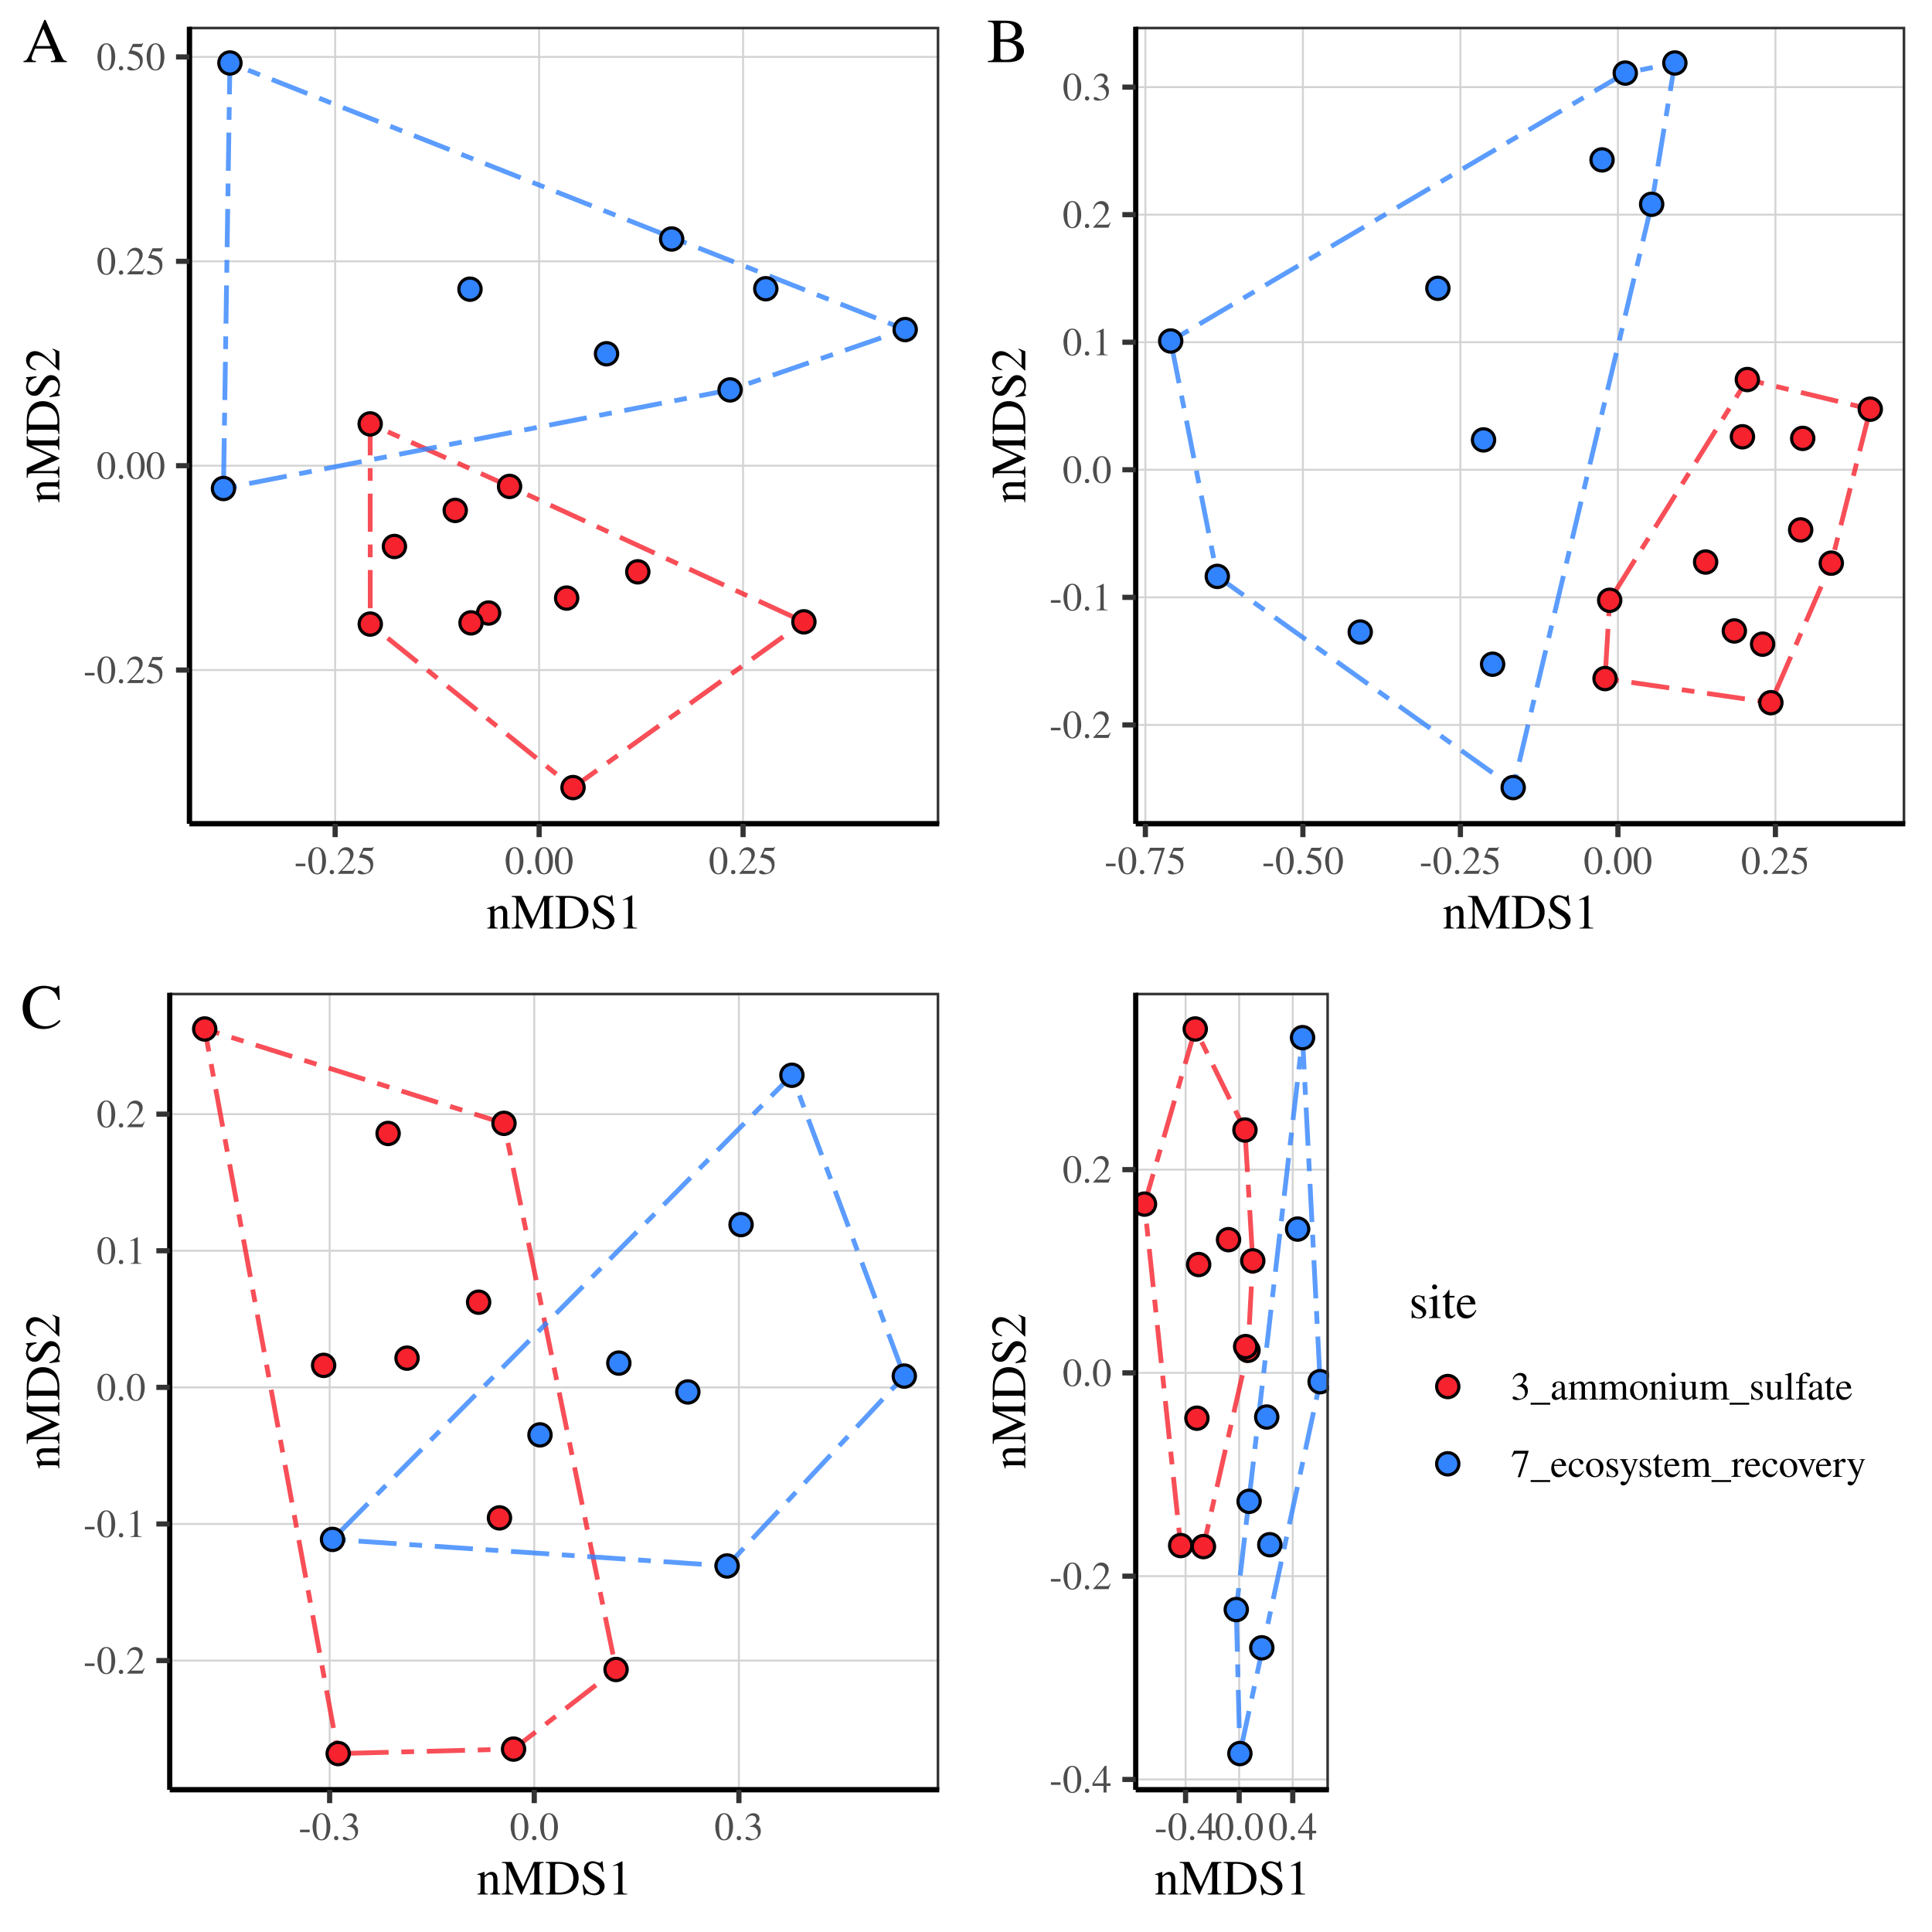
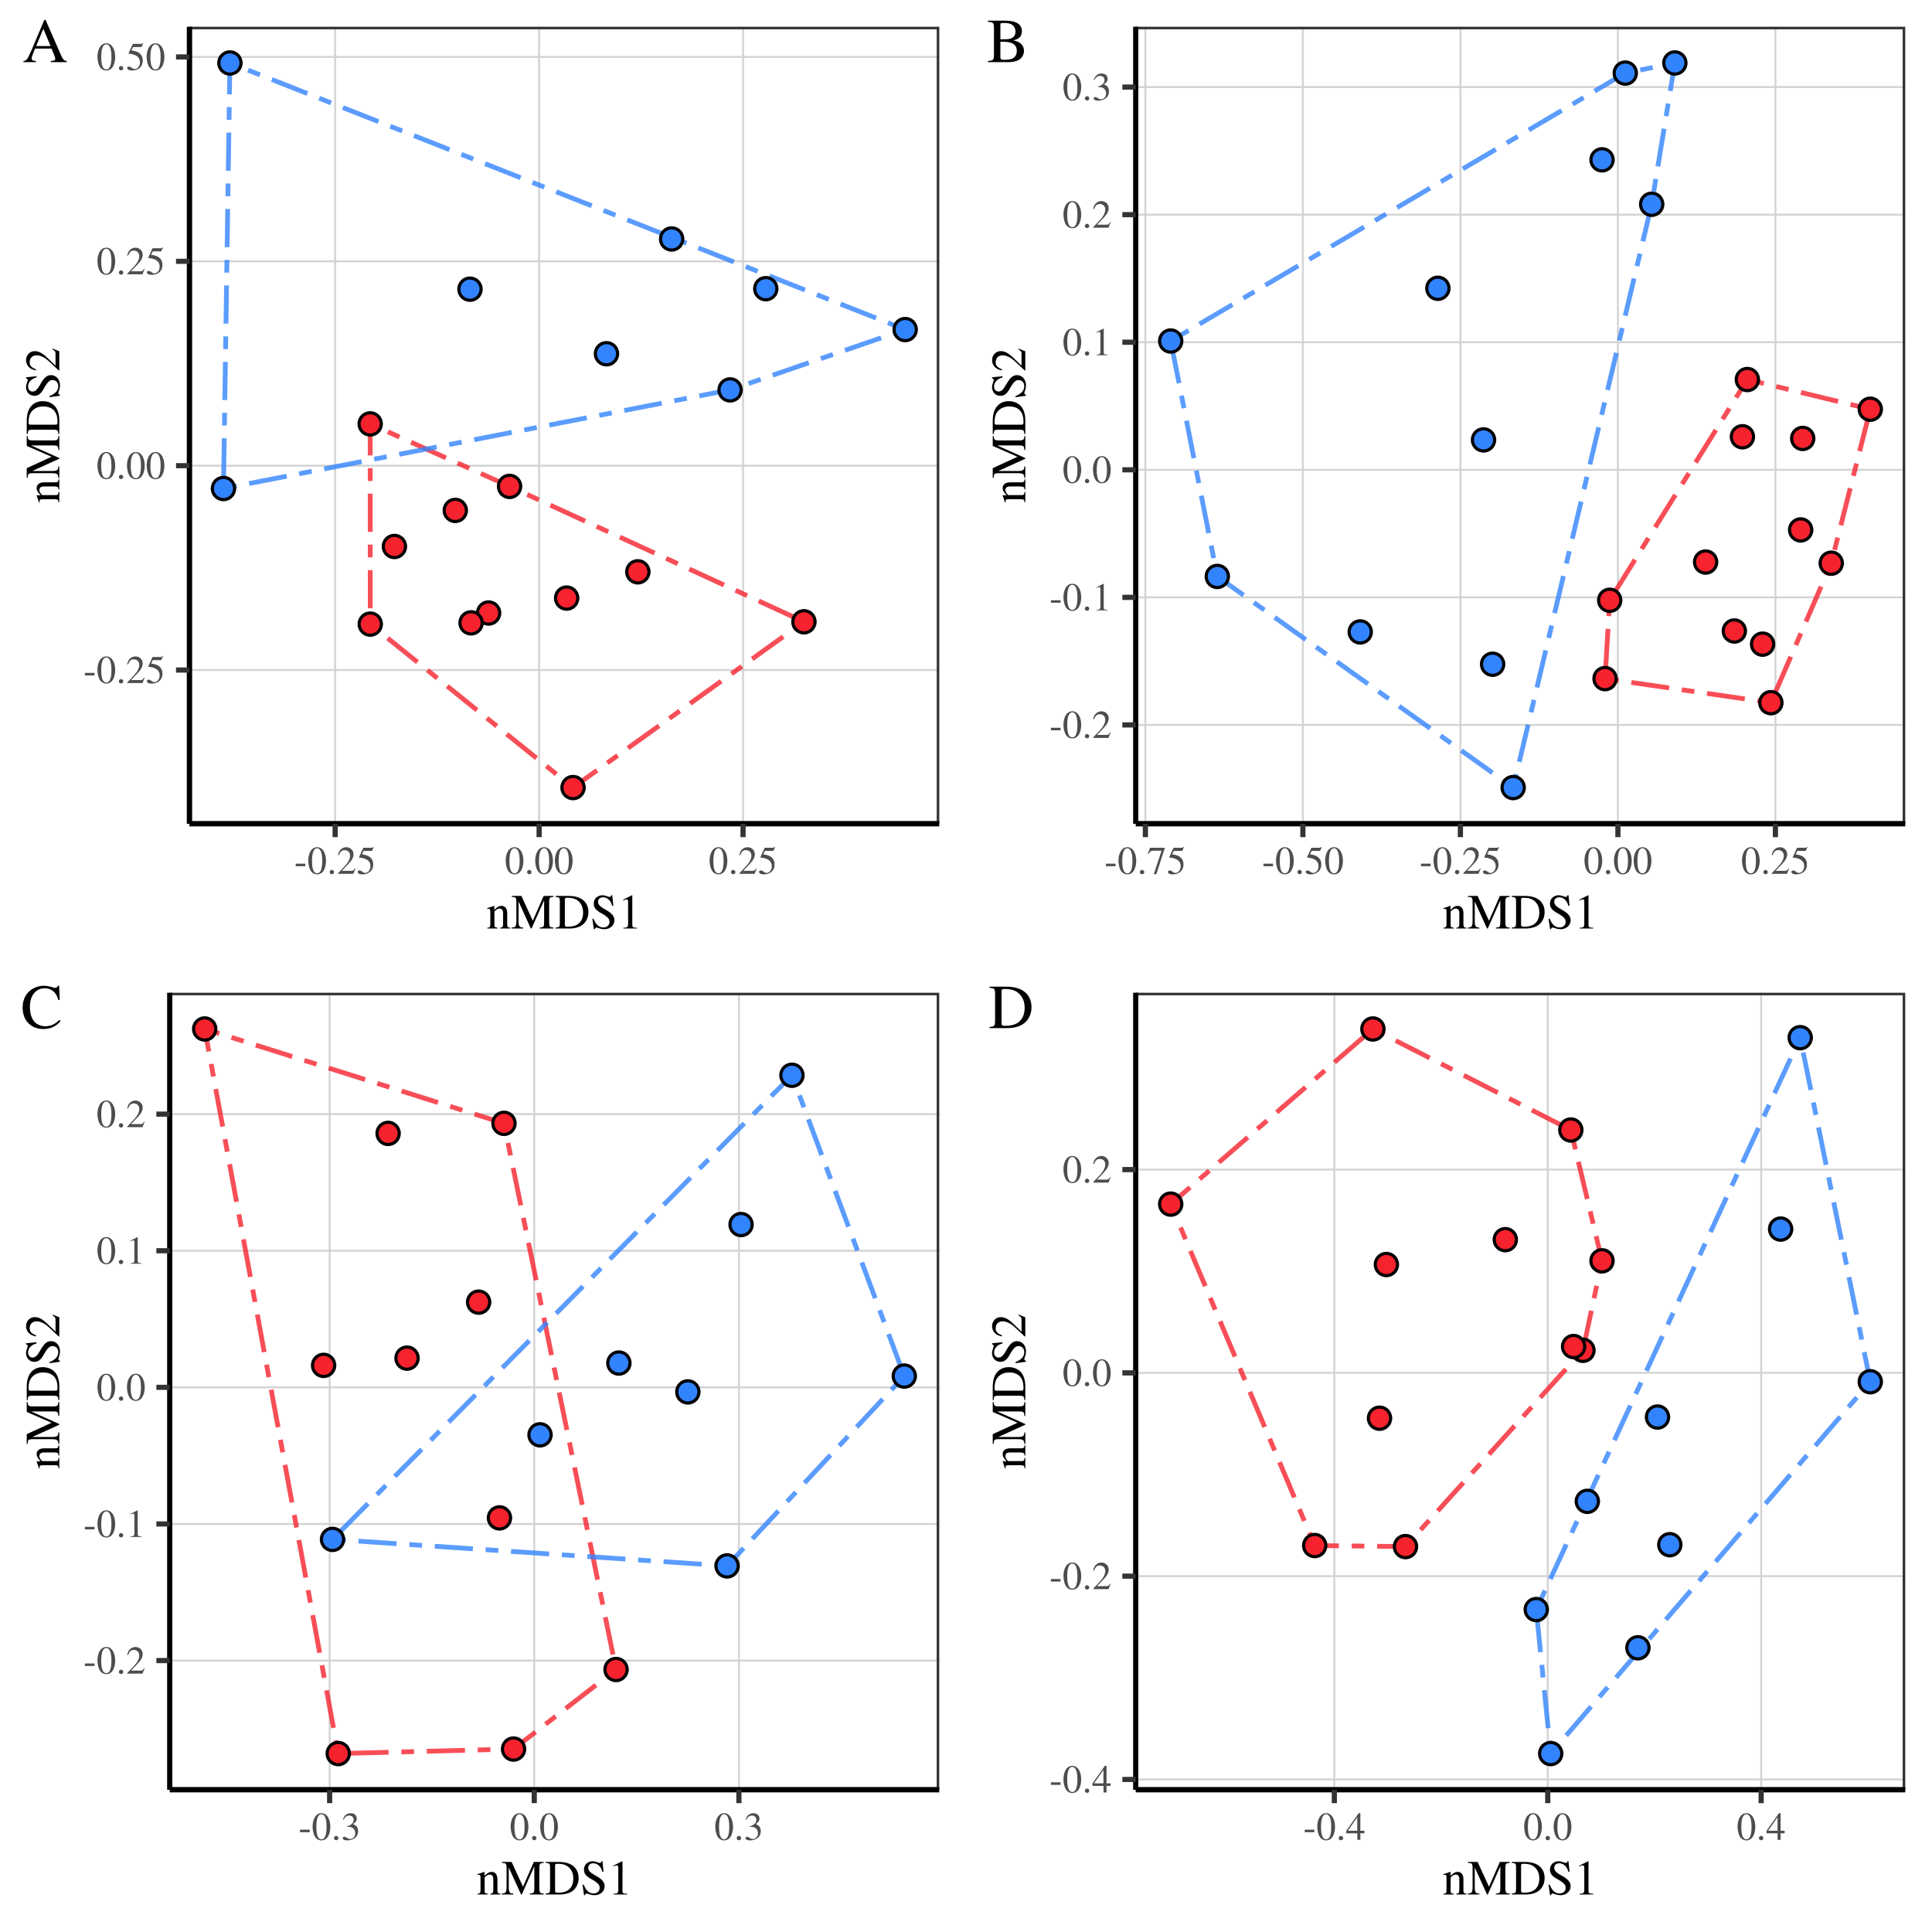
<svg xmlns="http://www.w3.org/2000/svg" class="svglite" width="432.00pt" height="432.00pt" viewBox="0 0 432.00 432.00">
  <defs>
    <style type="text/css">
    .svglite line, .svglite polyline, .svglite polygon, .svglite path, .svglite rect, .svglite circle {
      fill: none;
      stroke: #000000;
      stroke-linecap: round;
      stroke-linejoin: round;
      stroke-miterlimit: 10.00;
    }
    .svglite text {
      white-space: pre;
    }
  </style>
  </defs>
  <rect width="100%" height="100%" style="stroke: none; fill: none;" />
  <defs>
    <clipPath id="cpMC4wMHw0MzIuMDB8MC4wMHw0MzIuMDA=">
      <rect x="0.00" y="0.00" width="432.00" height="432.00" />
    </clipPath>
  </defs>
  <g clip-path="url(#cpMC4wMHw0MzIuMDB8MC4wMHw0MzIuMDA=)">
</g>
  <defs>
    <clipPath id="cpMC4wMHwyMTYuMDB8MC4wMHwyMTYuMDA=">
      <rect x="0.00" y="0.00" width="216.00" height="216.00" />
    </clipPath>
  </defs>
  <g clip-path="url(#cpMC4wMHwyMTYuMDB8MC4wMHwyMTYuMDA=)">
    <rect x="0.00" y="0.00" width="216.00" height="216.00" style="stroke-width: 1.16; stroke: #FFFFFF; fill: #FFFFFF;" />
  </g>
  <g clip-path="url(#cpMC4wMHw0MzIuMDB8MC4wMHw0MzIuMDA=)">
</g>
  <defs>
    <clipPath id="cpNDIuMzV8MjEwLjAyfDUuOTh8MTg0LjIw">
      <rect x="42.35" y="5.98" width="167.68" height="178.22" />
    </clipPath>
  </defs>
  <g clip-path="url(#cpNDIuMzV8MjEwLjAyfDUuOTh8MTg0LjIw)">
    <rect x="42.35" y="5.98" width="167.68" height="178.22" style="stroke-width: 1.16; stroke: none; fill: #FFFFFF;" />
    <polyline points="42.35,149.82 210.02,149.82 " style="stroke-width: 0.43; stroke: #D3D3D3; stroke-linecap: butt;" />
    <polyline points="42.35,104.13 210.02,104.13 " style="stroke-width: 0.43; stroke: #D3D3D3; stroke-linecap: butt;" />
    <polyline points="42.35,58.43 210.02,58.43 " style="stroke-width: 0.43; stroke: #D3D3D3; stroke-linecap: butt;" />
    <polyline points="42.35,12.73 210.02,12.73 " style="stroke-width: 0.43; stroke: #D3D3D3; stroke-linecap: butt;" />
    <polyline points="74.94,184.20 74.94,5.98 " style="stroke-width: 0.43; stroke: #D3D3D3; stroke-linecap: butt;" />
    <polyline points="120.55,184.20 120.55,5.98 " style="stroke-width: 0.43; stroke: #D3D3D3; stroke-linecap: butt;" />
    <polyline points="166.15,184.20 166.15,5.98 " style="stroke-width: 0.43; stroke: #D3D3D3; stroke-linecap: butt;" />
-     <polyline points="179.75,139.04 128.13,176.10 82.79,139.54 82.77,94.78 113.94,108.76 179.75,139.04 " style="stroke-width: 1.07; stroke: #F6222E; stroke-opacity: 0.80; stroke-dasharray: 2.85,2.85,8.54,2.85; stroke-linecap: butt;" />
+     <polyline points="179.76,139.03 128.13,176.10 82.79,139.55 82.77,94.78 113.94,108.76 179.76,139.03 " style="stroke-width: 1.07; stroke: #F6222E; stroke-opacity: 0.80; stroke-dasharray: 2.85,2.85,8.54,2.85; stroke-linecap: butt;" />
    <polyline points="202.40,73.69 163.25,87.18 49.97,109.23 51.41,14.08 202.40,73.69 " style="stroke-width: 1.07; stroke: #3283FE; stroke-opacity: 0.80; stroke-dasharray: 2.85,2.85,8.54,2.85; stroke-linecap: butt;" />
-     <circle cx="82.79" cy="139.54" r="2.49" style="stroke-width: 0.71; fill: #F6222E;" />
+     <circle cx="82.79" cy="139.55" r="2.49" style="stroke-width: 0.71; fill: #F6222E;" />
    <circle cx="113.94" cy="108.76" r="2.49" style="stroke-width: 0.71; fill: #F6222E;" />
    <circle cx="109.25" cy="137.07" r="2.49" style="stroke-width: 0.71; fill: #F6222E;" />
    <circle cx="82.77" cy="94.78" r="2.49" style="stroke-width: 0.71; fill: #F6222E;" />
    <circle cx="128.13" cy="176.10" r="2.49" style="stroke-width: 0.71; fill: #F6222E;" />
-     <circle cx="179.75" cy="139.04" r="2.49" style="stroke-width: 0.71; fill: #F6222E;" />
+     <circle cx="179.76" cy="139.03" r="2.49" style="stroke-width: 0.71; fill: #F6222E;" />
    <circle cx="88.19" cy="122.19" r="2.49" style="stroke-width: 0.71; fill: #F6222E;" />
-     <circle cx="105.32" cy="139.27" r="2.49" style="stroke-width: 0.71; fill: #F6222E;" />
-     <circle cx="101.79" cy="114.13" r="2.49" style="stroke-width: 0.71; fill: #F6222E;" />
+     <circle cx="105.33" cy="139.27" r="2.49" style="stroke-width: 0.71; fill: #F6222E;" />
+     <circle cx="101.80" cy="114.13" r="2.49" style="stroke-width: 0.71; fill: #F6222E;" />
    <circle cx="126.70" cy="133.73" r="2.49" style="stroke-width: 0.71; fill: #F6222E;" />
-     <circle cx="142.61" cy="127.86" r="2.49" style="stroke-width: 0.71; fill: #F6222E;" />
+     <circle cx="142.62" cy="127.86" r="2.49" style="stroke-width: 0.71; fill: #F6222E;" />
    <circle cx="202.40" cy="73.69" r="2.49" style="stroke-width: 0.71; fill: #3283FE;" />
-     <circle cx="150.18" cy="53.44" r="2.49" style="stroke-width: 0.71; fill: #3283FE;" />
+     <circle cx="150.18" cy="53.43" r="2.49" style="stroke-width: 0.71; fill: #3283FE;" />
    <circle cx="105.09" cy="64.66" r="2.49" style="stroke-width: 0.71; fill: #3283FE;" />
    <circle cx="49.97" cy="109.23" r="2.49" style="stroke-width: 0.71; fill: #3283FE;" />
-     <circle cx="171.23" cy="64.56" r="2.49" style="stroke-width: 0.71; fill: #3283FE;" />
+     <circle cx="171.23" cy="64.55" r="2.49" style="stroke-width: 0.71; fill: #3283FE;" />
    <circle cx="163.25" cy="87.18" r="2.49" style="stroke-width: 0.71; fill: #3283FE;" />
    <circle cx="51.41" cy="14.08" r="2.49" style="stroke-width: 0.71; fill: #3283FE;" />
-     <circle cx="135.62" cy="79.10" r="2.49" style="stroke-width: 0.71; fill: #3283FE;" />
+     <circle cx="135.61" cy="79.10" r="2.49" style="stroke-width: 0.71; fill: #3283FE;" />
    <rect x="42.35" y="5.98" width="167.68" height="178.22" style="stroke-width: 1.16; stroke: #333333;" />
  </g>
  <g clip-path="url(#cpMC4wMHw0MzIuMDB8MC4wMHw0MzIuMDA=)">
    <polyline points="42.35,184.20 42.35,5.98 " style="stroke-width: 1.16; stroke-linecap: butt;" />
    <text x="36.97" y="152.73" text-anchor="end" style="font-size: 8.80px;fill: #4D4D4D; font-family: &quot;Times&quot;;" textLength="18.32px" lengthAdjust="spacingAndGlyphs">-0.25</text>
    <text x="36.97" y="107.03" text-anchor="end" style="font-size: 8.80px;fill: #4D4D4D; font-family: &quot;Times&quot;;" textLength="15.39px" lengthAdjust="spacingAndGlyphs">0.00</text>
-     <text x="36.97" y="61.34" text-anchor="end" style="font-size: 8.80px;fill: #4D4D4D; font-family: &quot;Times&quot;;" textLength="15.39px" lengthAdjust="spacingAndGlyphs">0.25</text>
+     <text x="36.97" y="61.33" text-anchor="end" style="font-size: 8.80px;fill: #4D4D4D; font-family: &quot;Times&quot;;" textLength="15.39px" lengthAdjust="spacingAndGlyphs">0.25</text>
    <text x="36.97" y="15.64" text-anchor="end" style="font-size: 8.80px;fill: #4D4D4D; font-family: &quot;Times&quot;;" textLength="15.39px" lengthAdjust="spacingAndGlyphs">0.50</text>
    <polyline points="39.36,149.82 42.35,149.82 " style="stroke-width: 1.16; stroke: #333333; stroke-linecap: butt;" />
    <polyline points="39.36,104.13 42.35,104.13 " style="stroke-width: 1.16; stroke: #333333; stroke-linecap: butt;" />
    <polyline points="39.36,58.43 42.35,58.43 " style="stroke-width: 1.16; stroke: #333333; stroke-linecap: butt;" />
    <polyline points="39.36,12.73 42.35,12.73 " style="stroke-width: 1.16; stroke: #333333; stroke-linecap: butt;" />
    <polyline points="42.35,184.20 210.02,184.20 " style="stroke-width: 1.16; stroke-linecap: butt;" />
    <polyline points="74.94,187.19 74.94,184.20 " style="stroke-width: 1.16; stroke: #333333; stroke-linecap: butt;" />
    <polyline points="120.55,187.19 120.55,184.20 " style="stroke-width: 1.16; stroke: #333333; stroke-linecap: butt;" />
    <polyline points="166.15,187.19 166.15,184.20 " style="stroke-width: 1.16; stroke: #333333; stroke-linecap: butt;" />
    <text x="74.94" y="195.39" text-anchor="middle" style="font-size: 8.80px;fill: #4D4D4D; font-family: &quot;Times&quot;;" textLength="18.32px" lengthAdjust="spacingAndGlyphs">-0.25</text>
    <text x="120.55" y="195.39" text-anchor="middle" style="font-size: 8.80px;fill: #4D4D4D; font-family: &quot;Times&quot;;" textLength="15.39px" lengthAdjust="spacingAndGlyphs">0.00</text>
    <text x="166.15" y="195.39" text-anchor="middle" style="font-size: 8.80px;fill: #4D4D4D; font-family: &quot;Times&quot;;" textLength="15.39px" lengthAdjust="spacingAndGlyphs">0.25</text>
    <text x="126.18" y="207.62" text-anchor="middle" style="font-size: 11.00px; font-family: &quot;Times&quot;;" textLength="34.84px" lengthAdjust="spacingAndGlyphs">nMDS1</text>
    <text transform="translate(13.26,95.09) rotate(-90)" text-anchor="middle" style="font-size: 11.00px; font-family: &quot;Times&quot;;" textLength="34.84px" lengthAdjust="spacingAndGlyphs">nMDS2</text>
    <text x="5.05" y="13.89" style="font-size: 14.00px; font-family: &quot;Times&quot;;" textLength="10.11px" lengthAdjust="spacingAndGlyphs">A</text>
  </g>
  <defs>
    <clipPath id="cpMjE2LjAwfDQzMi4wMHwwLjAwfDIxNi4wMA==">
      <rect x="216.00" y="0.00" width="216.00" height="216.00" />
    </clipPath>
  </defs>
  <g clip-path="url(#cpMjE2LjAwfDQzMi4wMHwwLjAwfDIxNi4wMA==)">
    <rect x="216.00" y="0.00" width="216.00" height="216.00" style="stroke-width: 1.16; stroke: #FFFFFF; fill: #FFFFFF;" />
  </g>
  <g clip-path="url(#cpMC4wMHw0MzIuMDB8MC4wMHw0MzIuMDA=)">
</g>
  <defs>
    <clipPath id="cpMjUzLjk1fDQyNi4wMnw1Ljk4fDE4NC4yMA==">
      <rect x="253.95" y="5.98" width="172.07" height="178.22" />
    </clipPath>
  </defs>
  <g clip-path="url(#cpMjUzLjk1fDQyNi4wMnw1Ljk4fDE4NC4yMA==)">
    <rect x="253.95" y="5.98" width="172.07" height="178.22" style="stroke-width: 1.16; stroke: none; fill: #FFFFFF;" />
    <polyline points="253.95,162.09 426.02,162.09 " style="stroke-width: 0.43; stroke: #D3D3D3; stroke-linecap: butt;" />
    <polyline points="253.95,133.57 426.02,133.57 " style="stroke-width: 0.43; stroke: #D3D3D3; stroke-linecap: butt;" />
-     <polyline points="253.95,105.04 426.02,105.04 " style="stroke-width: 0.43; stroke: #D3D3D3; stroke-linecap: butt;" />
+     <polyline points="253.95,105.05 426.02,105.05 " style="stroke-width: 0.43; stroke: #D3D3D3; stroke-linecap: butt;" />
    <polyline points="253.95,76.52 426.02,76.52 " style="stroke-width: 0.43; stroke: #D3D3D3; stroke-linecap: butt;" />
    <polyline points="253.95,48.00 426.02,48.00 " style="stroke-width: 0.43; stroke: #D3D3D3; stroke-linecap: butt;" />
-     <polyline points="253.95,19.48 426.02,19.48 " style="stroke-width: 0.43; stroke: #D3D3D3; stroke-linecap: butt;" />
+     <polyline points="253.95,19.47 426.02,19.47 " style="stroke-width: 0.43; stroke: #D3D3D3; stroke-linecap: butt;" />
    <polyline points="256.11,184.20 256.11,5.98 " style="stroke-width: 0.43; stroke: #D3D3D3; stroke-linecap: butt;" />
    <polyline points="291.33,184.20 291.33,5.98 " style="stroke-width: 0.43; stroke: #D3D3D3; stroke-linecap: butt;" />
    <polyline points="326.55,184.20 326.55,5.98 " style="stroke-width: 0.43; stroke: #D3D3D3; stroke-linecap: butt;" />
    <polyline points="361.77,184.20 361.77,5.98 " style="stroke-width: 0.43; stroke: #D3D3D3; stroke-linecap: butt;" />
    <polyline points="396.99,184.20 396.99,5.98 " style="stroke-width: 0.43; stroke: #D3D3D3; stroke-linecap: butt;" />
-     <polyline points="409.48,125.92 395.97,157.12 358.89,151.73 359.93,134.22 390.71,84.86 418.20,91.49 409.48,125.92 " style="stroke-width: 1.07; stroke: #F6222E; stroke-opacity: 0.80; stroke-dasharray: 2.85,2.85,8.54,2.85; stroke-linecap: butt;" />
-     <polyline points="338.35,176.10 272.19,128.88 261.77,76.24 363.41,16.34 374.50,14.08 369.31,45.67 338.35,176.10 " style="stroke-width: 1.07; stroke: #3283FE; stroke-opacity: 0.80; stroke-dasharray: 2.85,2.85,8.54,2.85; stroke-linecap: butt;" />
-     <circle cx="261.77" cy="76.24" r="2.49" style="stroke-width: 0.71; fill: #3283FE;" />
-     <circle cx="304.15" cy="141.32" r="2.49" style="stroke-width: 0.71; fill: #3283FE;" />
+     <polyline points="409.47,125.93 395.97,157.12 358.89,151.74 359.93,134.22 390.71,84.86 418.20,91.50 409.47,125.93 " style="stroke-width: 1.07; stroke: #F6222E; stroke-opacity: 0.80; stroke-dasharray: 2.85,2.85,8.54,2.85; stroke-linecap: butt;" />
+     <polyline points="338.35,176.10 272.19,128.89 261.77,76.25 363.41,16.34 374.50,14.08 369.32,45.67 338.35,176.10 " style="stroke-width: 1.07; stroke: #3283FE; stroke-opacity: 0.80; stroke-dasharray: 2.85,2.85,8.54,2.85; stroke-linecap: butt;" />
+     <circle cx="261.77" cy="76.25" r="2.49" style="stroke-width: 0.71; fill: #3283FE;" />
+     <circle cx="304.15" cy="141.30" r="2.49" style="stroke-width: 0.71; fill: #3283FE;" />
    <circle cx="338.35" cy="176.10" r="2.49" style="stroke-width: 0.71; fill: #3283FE;" />
    <circle cx="374.50" cy="14.08" r="2.49" style="stroke-width: 0.71; fill: #3283FE;" />
    <circle cx="321.51" cy="64.46" r="2.49" style="stroke-width: 0.71; fill: #3283FE;" />
-     <circle cx="369.31" cy="45.67" r="2.49" style="stroke-width: 0.71; fill: #3283FE;" />
-     <circle cx="272.19" cy="128.88" r="2.49" style="stroke-width: 0.71; fill: #3283FE;" />
+     <circle cx="369.32" cy="45.67" r="2.49" style="stroke-width: 0.71; fill: #3283FE;" />
+     <circle cx="272.19" cy="128.89" r="2.49" style="stroke-width: 0.71; fill: #3283FE;" />
    <circle cx="333.75" cy="148.52" r="2.49" style="stroke-width: 0.71; fill: #3283FE;" />
-     <circle cx="358.22" cy="35.75" r="2.49" style="stroke-width: 0.71; fill: #3283FE;" />
+     <circle cx="358.22" cy="35.74" r="2.49" style="stroke-width: 0.71; fill: #3283FE;" />
    <circle cx="331.72" cy="98.36" r="2.49" style="stroke-width: 0.71; fill: #3283FE;" />
    <circle cx="363.41" cy="16.34" r="2.49" style="stroke-width: 0.71; fill: #3283FE;" />
    <circle cx="390.71" cy="84.86" r="2.49" style="stroke-width: 0.71; fill: #F6222E;" />
-     <circle cx="418.20" cy="91.49" r="2.49" style="stroke-width: 0.71; fill: #F6222E;" />
-     <circle cx="402.63" cy="118.48" r="2.49" style="stroke-width: 0.71; fill: #F6222E;" />
+     <circle cx="418.20" cy="91.50" r="2.49" style="stroke-width: 0.71; fill: #F6222E;" />
+     <circle cx="402.63" cy="118.49" r="2.49" style="stroke-width: 0.71; fill: #F6222E;" />
    <circle cx="395.97" cy="157.12" r="2.49" style="stroke-width: 0.71; fill: #F6222E;" />
    <circle cx="359.93" cy="134.22" r="2.49" style="stroke-width: 0.71; fill: #F6222E;" />
-     <circle cx="387.80" cy="141.08" r="2.49" style="stroke-width: 0.71; fill: #F6222E;" />
+     <circle cx="387.80" cy="141.09" r="2.49" style="stroke-width: 0.71; fill: #F6222E;" />
    <circle cx="389.61" cy="97.66" r="2.49" style="stroke-width: 0.71; fill: #F6222E;" />
-     <circle cx="403.09" cy="98.02" r="2.49" style="stroke-width: 0.71; fill: #F6222E;" />
-     <circle cx="409.48" cy="125.92" r="2.49" style="stroke-width: 0.71; fill: #F6222E;" />
+     <circle cx="403.09" cy="98.03" r="2.49" style="stroke-width: 0.71; fill: #F6222E;" />
+     <circle cx="409.47" cy="125.93" r="2.49" style="stroke-width: 0.71; fill: #F6222E;" />
    <circle cx="394.12" cy="144.03" r="2.49" style="stroke-width: 0.71; fill: #F6222E;" />
-     <circle cx="358.89" cy="151.73" r="2.49" style="stroke-width: 0.71; fill: #F6222E;" />
+     <circle cx="358.89" cy="151.74" r="2.49" style="stroke-width: 0.71; fill: #F6222E;" />
    <circle cx="381.38" cy="125.67" r="2.49" style="stroke-width: 0.71; fill: #F6222E;" />
    <rect x="253.95" y="5.98" width="172.07" height="178.22" style="stroke-width: 1.16; stroke: #333333;" />
  </g>
  <g clip-path="url(#cpMC4wMHw0MzIuMDB8MC4wMHw0MzIuMDA=)">
    <polyline points="253.95,184.20 253.95,5.98 " style="stroke-width: 1.16; stroke-linecap: butt;" />
    <text x="248.57" y="165.00" text-anchor="end" style="font-size: 8.80px;fill: #4D4D4D; font-family: &quot;Times&quot;;" textLength="13.92px" lengthAdjust="spacingAndGlyphs">-0.2</text>
-     <text x="248.57" y="136.47" text-anchor="end" style="font-size: 8.80px;fill: #4D4D4D; font-family: &quot;Times&quot;;" textLength="13.92px" lengthAdjust="spacingAndGlyphs">-0.1</text>
+     <text x="248.57" y="136.48" text-anchor="end" style="font-size: 8.80px;fill: #4D4D4D; font-family: &quot;Times&quot;;" textLength="13.92px" lengthAdjust="spacingAndGlyphs">-0.1</text>
    <text x="248.57" y="107.95" text-anchor="end" style="font-size: 8.80px;fill: #4D4D4D; font-family: &quot;Times&quot;;" textLength="10.99px" lengthAdjust="spacingAndGlyphs">0.0</text>
    <text x="248.57" y="79.43" text-anchor="end" style="font-size: 8.80px;fill: #4D4D4D; font-family: &quot;Times&quot;;" textLength="10.99px" lengthAdjust="spacingAndGlyphs">0.1</text>
    <text x="248.57" y="50.91" text-anchor="end" style="font-size: 8.80px;fill: #4D4D4D; font-family: &quot;Times&quot;;" textLength="10.99px" lengthAdjust="spacingAndGlyphs">0.2</text>
    <text x="248.57" y="22.38" text-anchor="end" style="font-size: 8.80px;fill: #4D4D4D; font-family: &quot;Times&quot;;" textLength="10.99px" lengthAdjust="spacingAndGlyphs">0.3</text>
    <polyline points="250.96,162.09 253.95,162.09 " style="stroke-width: 1.16; stroke: #333333; stroke-linecap: butt;" />
    <polyline points="250.96,133.57 253.95,133.57 " style="stroke-width: 1.16; stroke: #333333; stroke-linecap: butt;" />
-     <polyline points="250.96,105.04 253.95,105.04 " style="stroke-width: 1.16; stroke: #333333; stroke-linecap: butt;" />
+     <polyline points="250.96,105.05 253.95,105.05 " style="stroke-width: 1.16; stroke: #333333; stroke-linecap: butt;" />
    <polyline points="250.96,76.52 253.95,76.52 " style="stroke-width: 1.16; stroke: #333333; stroke-linecap: butt;" />
    <polyline points="250.96,48.00 253.95,48.00 " style="stroke-width: 1.16; stroke: #333333; stroke-linecap: butt;" />
-     <polyline points="250.96,19.48 253.95,19.48 " style="stroke-width: 1.16; stroke: #333333; stroke-linecap: butt;" />
+     <polyline points="250.96,19.47 253.95,19.47 " style="stroke-width: 1.16; stroke: #333333; stroke-linecap: butt;" />
    <polyline points="253.95,184.20 426.02,184.20 " style="stroke-width: 1.16; stroke-linecap: butt;" />
    <polyline points="256.11,187.19 256.11,184.20 " style="stroke-width: 1.16; stroke: #333333; stroke-linecap: butt;" />
    <polyline points="291.33,187.19 291.33,184.20 " style="stroke-width: 1.16; stroke: #333333; stroke-linecap: butt;" />
    <polyline points="326.55,187.19 326.55,184.20 " style="stroke-width: 1.16; stroke: #333333; stroke-linecap: butt;" />
    <polyline points="361.77,187.19 361.77,184.20 " style="stroke-width: 1.16; stroke: #333333; stroke-linecap: butt;" />
    <polyline points="396.99,187.19 396.99,184.20 " style="stroke-width: 1.16; stroke: #333333; stroke-linecap: butt;" />
    <text x="256.11" y="195.39" text-anchor="middle" style="font-size: 8.80px;fill: #4D4D4D; font-family: &quot;Times&quot;;" textLength="18.32px" lengthAdjust="spacingAndGlyphs">-0.75</text>
    <text x="291.33" y="195.39" text-anchor="middle" style="font-size: 8.80px;fill: #4D4D4D; font-family: &quot;Times&quot;;" textLength="18.32px" lengthAdjust="spacingAndGlyphs">-0.50</text>
    <text x="326.55" y="195.39" text-anchor="middle" style="font-size: 8.80px;fill: #4D4D4D; font-family: &quot;Times&quot;;" textLength="18.32px" lengthAdjust="spacingAndGlyphs">-0.25</text>
    <text x="361.77" y="195.39" text-anchor="middle" style="font-size: 8.80px;fill: #4D4D4D; font-family: &quot;Times&quot;;" textLength="15.39px" lengthAdjust="spacingAndGlyphs">0.00</text>
    <text x="396.99" y="195.39" text-anchor="middle" style="font-size: 8.80px;fill: #4D4D4D; font-family: &quot;Times&quot;;" textLength="15.39px" lengthAdjust="spacingAndGlyphs">0.25</text>
    <text x="339.99" y="207.62" text-anchor="middle" style="font-size: 11.00px; font-family: &quot;Times&quot;;" textLength="34.84px" lengthAdjust="spacingAndGlyphs">nMDS1</text>
    <text transform="translate(229.26,95.09) rotate(-90)" text-anchor="middle" style="font-size: 11.00px; font-family: &quot;Times&quot;;" textLength="34.84px" lengthAdjust="spacingAndGlyphs">nMDS2</text>
    <text x="220.67" y="13.89" style="font-size: 14.00px; font-family: &quot;Times&quot;;" textLength="9.34px" lengthAdjust="spacingAndGlyphs">B</text>
  </g>
  <defs>
    <clipPath id="cpMC4wMHwyMTYuMDB8MjE2LjAwfDQzMi4wMA==">
      <rect x="0.00" y="216.00" width="216.00" height="216.00" />
    </clipPath>
  </defs>
  <g clip-path="url(#cpMC4wMHwyMTYuMDB8MjE2LjAwfDQzMi4wMA==)">
    <rect x="0.00" y="216.00" width="216.00" height="216.00" style="stroke-width: 1.16; stroke: #FFFFFF; fill: #FFFFFF;" />
  </g>
  <g clip-path="url(#cpMC4wMHw0MzIuMDB8MC4wMHw0MzIuMDA=)">
</g>
  <defs>
    <clipPath id="cpMzcuOTV8MjEwLjAyfDIyMS45OHw0MDAuMjA=">
      <rect x="37.95" y="221.98" width="172.07" height="178.22" />
    </clipPath>
  </defs>
  <g clip-path="url(#cpMzcuOTV8MjEwLjAyfDIyMS45OHw0MDAuMjA=)">
    <rect x="37.95" y="221.98" width="172.07" height="178.22" style="stroke-width: 1.16; stroke: none; fill: #FFFFFF;" />
    <polyline points="37.95,371.31 210.02,371.31 " style="stroke-width: 0.43; stroke: #D3D3D3; stroke-linecap: butt;" />
    <polyline points="37.95,340.76 210.02,340.76 " style="stroke-width: 0.43; stroke: #D3D3D3; stroke-linecap: butt;" />
-     <polyline points="37.95,310.22 210.02,310.22 " style="stroke-width: 0.43; stroke: #D3D3D3; stroke-linecap: butt;" />
+     <polyline points="37.95,310.21 210.02,310.21 " style="stroke-width: 0.43; stroke: #D3D3D3; stroke-linecap: butt;" />
    <polyline points="37.95,279.67 210.02,279.67 " style="stroke-width: 0.43; stroke: #D3D3D3; stroke-linecap: butt;" />
    <polyline points="37.95,249.12 210.02,249.12 " style="stroke-width: 0.43; stroke: #D3D3D3; stroke-linecap: butt;" />
    <polyline points="73.71,400.20 73.71,221.98 " style="stroke-width: 0.43; stroke: #D3D3D3; stroke-linecap: butt;" />
    <polyline points="119.46,400.20 119.46,221.98 " style="stroke-width: 0.43; stroke: #D3D3D3; stroke-linecap: butt;" />
    <polyline points="165.22,400.20 165.22,221.98 " style="stroke-width: 0.43; stroke: #D3D3D3; stroke-linecap: butt;" />
-     <polyline points="137.75,373.30 114.83,391.10 75.62,392.10 45.77,230.08 112.69,251.18 137.75,373.30 " style="stroke-width: 1.07; stroke: #F6222E; stroke-opacity: 0.80; stroke-dasharray: 2.85,2.85,8.54,2.85; stroke-linecap: butt;" />
-     <polyline points="162.58,350.15 74.35,344.21 177.07,240.43 202.20,307.69 162.58,350.15 " style="stroke-width: 1.07; stroke: #3283FE; stroke-opacity: 0.80; stroke-dasharray: 2.85,2.85,8.54,2.85; stroke-linecap: butt;" />
-     <circle cx="114.83" cy="391.10" r="2.49" style="stroke-width: 0.71; fill: #F6222E;" />
+     <polyline points="137.75,373.30 114.83,391.09 75.63,392.10 45.77,230.08 112.69,251.18 137.75,373.30 " style="stroke-width: 1.07; stroke: #F6222E; stroke-opacity: 0.80; stroke-dasharray: 2.85,2.85,8.54,2.85; stroke-linecap: butt;" />
+     <polyline points="162.58,350.14 74.35,344.21 177.08,240.43 202.20,307.69 162.58,350.14 " style="stroke-width: 1.07; stroke: #3283FE; stroke-opacity: 0.80; stroke-dasharray: 2.85,2.85,8.54,2.85; stroke-linecap: butt;" />
+     <circle cx="114.83" cy="391.09" r="2.49" style="stroke-width: 0.71; fill: #F6222E;" />
    <circle cx="137.75" cy="373.30" r="2.49" style="stroke-width: 0.71; fill: #F6222E;" />
-     <circle cx="75.62" cy="392.10" r="2.49" style="stroke-width: 0.71; fill: #F6222E;" />
+     <circle cx="75.63" cy="392.10" r="2.49" style="stroke-width: 0.71; fill: #F6222E;" />
    <circle cx="111.68" cy="339.40" r="2.49" style="stroke-width: 0.71; fill: #F6222E;" />
    <circle cx="72.36" cy="305.30" r="2.49" style="stroke-width: 0.71; fill: #F6222E;" />
    <circle cx="91.01" cy="303.68" r="2.49" style="stroke-width: 0.71; fill: #F6222E;" />
    <circle cx="112.69" cy="251.18" r="2.49" style="stroke-width: 0.71; fill: #F6222E;" />
-     <circle cx="107.02" cy="291.17" r="2.49" style="stroke-width: 0.71; fill: #F6222E;" />
+     <circle cx="107.02" cy="291.16" r="2.49" style="stroke-width: 0.71; fill: #F6222E;" />
    <circle cx="45.77" cy="230.08" r="2.49" style="stroke-width: 0.71; fill: #F6222E;" />
-     <circle cx="86.78" cy="253.44" r="2.49" style="stroke-width: 0.71; fill: #F6222E;" />
+     <circle cx="86.78" cy="253.43" r="2.49" style="stroke-width: 0.71; fill: #F6222E;" />
    <circle cx="74.35" cy="344.21" r="2.49" style="stroke-width: 0.71; fill: #3283FE;" />
-     <circle cx="120.74" cy="320.84" r="2.49" style="stroke-width: 0.71; fill: #3283FE;" />
+     <circle cx="120.75" cy="320.83" r="2.49" style="stroke-width: 0.71; fill: #3283FE;" />
    <circle cx="202.20" cy="307.69" r="2.49" style="stroke-width: 0.71; fill: #3283FE;" />
-     <circle cx="177.07" cy="240.43" r="2.49" style="stroke-width: 0.71; fill: #3283FE;" />
-     <circle cx="165.70" cy="273.82" r="2.49" style="stroke-width: 0.71; fill: #3283FE;" />
-     <circle cx="162.58" cy="350.15" r="2.49" style="stroke-width: 0.71; fill: #3283FE;" />
-     <circle cx="138.37" cy="304.79" r="2.49" style="stroke-width: 0.71; fill: #3283FE;" />
-     <circle cx="153.80" cy="311.24" r="2.49" style="stroke-width: 0.71; fill: #3283FE;" />
+     <circle cx="177.08" cy="240.43" r="2.49" style="stroke-width: 0.71; fill: #3283FE;" />
+     <circle cx="165.70" cy="273.81" r="2.49" style="stroke-width: 0.71; fill: #3283FE;" />
+     <circle cx="162.58" cy="350.14" r="2.49" style="stroke-width: 0.71; fill: #3283FE;" />
+     <circle cx="138.38" cy="304.78" r="2.49" style="stroke-width: 0.71; fill: #3283FE;" />
+     <circle cx="153.80" cy="311.23" r="2.49" style="stroke-width: 0.71; fill: #3283FE;" />
    <rect x="37.95" y="221.98" width="172.07" height="178.22" style="stroke-width: 1.16; stroke: #333333;" />
  </g>
  <g clip-path="url(#cpMC4wMHw0MzIuMDB8MC4wMHw0MzIuMDA=)">
    <polyline points="37.95,400.20 37.95,221.98 " style="stroke-width: 1.16; stroke-linecap: butt;" />
    <text x="32.57" y="374.22" text-anchor="end" style="font-size: 8.80px;fill: #4D4D4D; font-family: &quot;Times&quot;;" textLength="13.92px" lengthAdjust="spacingAndGlyphs">-0.2</text>
    <text x="32.57" y="343.67" text-anchor="end" style="font-size: 8.80px;fill: #4D4D4D; font-family: &quot;Times&quot;;" textLength="13.92px" lengthAdjust="spacingAndGlyphs">-0.1</text>
-     <text x="32.57" y="313.13" text-anchor="end" style="font-size: 8.80px;fill: #4D4D4D; font-family: &quot;Times&quot;;" textLength="10.99px" lengthAdjust="spacingAndGlyphs">0.0</text>
-     <text x="32.57" y="282.58" text-anchor="end" style="font-size: 8.80px;fill: #4D4D4D; font-family: &quot;Times&quot;;" textLength="10.99px" lengthAdjust="spacingAndGlyphs">0.1</text>
+     <text x="32.57" y="313.12" text-anchor="end" style="font-size: 8.80px;fill: #4D4D4D; font-family: &quot;Times&quot;;" textLength="10.99px" lengthAdjust="spacingAndGlyphs">0.0</text>
+     <text x="32.57" y="282.57" text-anchor="end" style="font-size: 8.80px;fill: #4D4D4D; font-family: &quot;Times&quot;;" textLength="10.99px" lengthAdjust="spacingAndGlyphs">0.1</text>
    <text x="32.57" y="252.03" text-anchor="end" style="font-size: 8.80px;fill: #4D4D4D; font-family: &quot;Times&quot;;" textLength="10.99px" lengthAdjust="spacingAndGlyphs">0.2</text>
    <polyline points="34.96,371.31 37.95,371.31 " style="stroke-width: 1.16; stroke: #333333; stroke-linecap: butt;" />
    <polyline points="34.96,340.76 37.95,340.76 " style="stroke-width: 1.16; stroke: #333333; stroke-linecap: butt;" />
-     <polyline points="34.96,310.22 37.95,310.22 " style="stroke-width: 1.16; stroke: #333333; stroke-linecap: butt;" />
+     <polyline points="34.96,310.21 37.95,310.21 " style="stroke-width: 1.16; stroke: #333333; stroke-linecap: butt;" />
    <polyline points="34.96,279.67 37.95,279.67 " style="stroke-width: 1.16; stroke: #333333; stroke-linecap: butt;" />
    <polyline points="34.96,249.12 37.95,249.12 " style="stroke-width: 1.16; stroke: #333333; stroke-linecap: butt;" />
    <polyline points="37.95,400.20 210.02,400.20 " style="stroke-width: 1.16; stroke-linecap: butt;" />
    <polyline points="73.71,403.19 73.71,400.20 " style="stroke-width: 1.16; stroke: #333333; stroke-linecap: butt;" />
    <polyline points="119.46,403.19 119.46,400.20 " style="stroke-width: 1.16; stroke: #333333; stroke-linecap: butt;" />
    <polyline points="165.22,403.19 165.22,400.20 " style="stroke-width: 1.16; stroke: #333333; stroke-linecap: butt;" />
    <text x="73.71" y="411.39" text-anchor="middle" style="font-size: 8.80px;fill: #4D4D4D; font-family: &quot;Times&quot;;" textLength="13.92px" lengthAdjust="spacingAndGlyphs">-0.3</text>
    <text x="119.46" y="411.39" text-anchor="middle" style="font-size: 8.80px;fill: #4D4D4D; font-family: &quot;Times&quot;;" textLength="10.99px" lengthAdjust="spacingAndGlyphs">0.0</text>
    <text x="165.22" y="411.39" text-anchor="middle" style="font-size: 8.80px;fill: #4D4D4D; font-family: &quot;Times&quot;;" textLength="10.99px" lengthAdjust="spacingAndGlyphs">0.3</text>
    <text x="123.99" y="423.62" text-anchor="middle" style="font-size: 11.00px; font-family: &quot;Times&quot;;" textLength="34.84px" lengthAdjust="spacingAndGlyphs">nMDS1</text>
    <text transform="translate(13.26,311.09) rotate(-90)" text-anchor="middle" style="font-size: 11.00px; font-family: &quot;Times&quot;;" textLength="34.84px" lengthAdjust="spacingAndGlyphs">nMDS2</text>
    <text x="4.67" y="229.89" style="font-size: 14.00px; font-family: &quot;Times&quot;;" textLength="9.34px" lengthAdjust="spacingAndGlyphs">C</text>
  </g>
  <defs>
    <clipPath id="cpMjE2LjAwfDQzMi4wMHwyMTYuMDB8NDMyLjAw">
      <rect x="216.00" y="216.00" width="216.00" height="216.00" />
    </clipPath>
  </defs>
  <g clip-path="url(#cpMjE2LjAwfDQzMi4wMHwyMTYuMDB8NDMyLjAw)">
    <rect x="216.00" y="216.00" width="216.00" height="216.00" style="stroke-width: 1.16; stroke: #FFFFFF; fill: #FFFFFF;" />
  </g>
  <g clip-path="url(#cpMC4wMHw0MzIuMDB8MC4wMHw0MzIuMDA=)">
</g>
  <defs>
-     <clipPath id="cpMjUzLjk1fDI5Ny4xNXwyMjEuOTh8NDAwLjIw">
-       <rect x="253.95" y="221.98" width="43.20" height="178.22" />
-     </clipPath>
-   </defs>
-   <g clip-path="url(#cpMjUzLjk1fDI5Ny4xNXwyMjEuOTh8NDAwLjIw)">
-     <rect x="253.95" y="221.98" width="43.20" height="178.22" style="stroke-width: 1.16; stroke: none; fill: #FFFFFF;" />
-     <polyline points="253.95,397.89 297.15,397.89 " style="stroke-width: 0.43; stroke: #D3D3D3; stroke-linecap: butt;" />
-     <polyline points="253.95,352.43 297.15,352.43 " style="stroke-width: 0.43; stroke: #D3D3D3; stroke-linecap: butt;" />
-     <polyline points="253.95,306.98 297.15,306.98 " style="stroke-width: 0.43; stroke: #D3D3D3; stroke-linecap: butt;" />
-     <polyline points="253.95,261.53 297.15,261.53 " style="stroke-width: 0.43; stroke: #D3D3D3; stroke-linecap: butt;" />
-     <polyline points="265.10,400.20 265.10,221.98 " style="stroke-width: 0.43; stroke: #D3D3D3; stroke-linecap: butt;" />
-     <polyline points="277.08,400.20 277.08,221.98 " style="stroke-width: 0.43; stroke: #D3D3D3; stroke-linecap: butt;" />
-     <polyline points="289.06,400.20 289.06,221.98 " style="stroke-width: 0.43; stroke: #D3D3D3; stroke-linecap: butt;" />
-     <polyline points="279.05,301.93 269.09,345.82 264.00,345.59 255.91,269.24 267.26,230.08 278.37,252.67 280.12,281.92 279.05,301.93 " style="stroke-width: 1.07; stroke: #F6222E; stroke-opacity: 0.80; stroke-dasharray: 2.85,2.85,8.54,2.85; stroke-linecap: butt;" />
-     <polyline points="277.24,392.10 276.43,359.90 291.25,232.02 295.18,308.95 277.24,392.10 " style="stroke-width: 1.07; stroke: #3283FE; stroke-opacity: 0.80; stroke-dasharray: 2.85,2.85,8.54,2.85; stroke-linecap: butt;" />
-     <circle cx="268.02" cy="282.75" r="2.49" style="stroke-width: 0.71; fill: #F6222E;" />
-     <circle cx="264.00" cy="345.59" r="2.49" style="stroke-width: 0.71; fill: #F6222E;" />
-     <circle cx="269.09" cy="345.82" r="2.49" style="stroke-width: 0.71; fill: #F6222E;" />
-     <circle cx="255.91" cy="269.24" r="2.49" style="stroke-width: 0.71; fill: #F6222E;" />
-     <circle cx="267.63" cy="317.11" r="2.49" style="stroke-width: 0.71; fill: #F6222E;" />
-     <circle cx="267.26" cy="230.08" r="2.49" style="stroke-width: 0.71; fill: #F6222E;" />
-     <circle cx="274.70" cy="277.19" r="2.49" style="stroke-width: 0.71; fill: #F6222E;" />
-     <circle cx="278.37" cy="252.67" r="2.49" style="stroke-width: 0.71; fill: #F6222E;" />
-     <circle cx="280.12" cy="281.92" r="2.49" style="stroke-width: 0.71; fill: #F6222E;" />
-     <circle cx="279.05" cy="301.93" r="2.49" style="stroke-width: 0.71; fill: #F6222E;" />
-     <circle cx="278.53" cy="301.10" r="2.49" style="stroke-width: 0.71; fill: #F6222E;" />
-     <circle cx="291.25" cy="232.02" r="2.49" style="stroke-width: 0.71; fill: #3283FE;" />
-     <circle cx="295.18" cy="308.95" r="2.49" style="stroke-width: 0.71; fill: #3283FE;" />
-     <circle cx="290.15" cy="274.82" r="2.49" style="stroke-width: 0.71; fill: #3283FE;" />
-     <circle cx="277.24" cy="392.10" r="2.49" style="stroke-width: 0.71; fill: #3283FE;" />
-     <circle cx="282.14" cy="368.45" r="2.49" style="stroke-width: 0.71; fill: #3283FE;" />
-     <circle cx="283.24" cy="316.85" r="2.49" style="stroke-width: 0.71; fill: #3283FE;" />
-     <circle cx="283.93" cy="345.40" r="2.49" style="stroke-width: 0.71; fill: #3283FE;" />
-     <circle cx="276.43" cy="359.90" r="2.49" style="stroke-width: 0.71; fill: #3283FE;" />
-     <circle cx="279.30" cy="335.70" r="2.49" style="stroke-width: 0.71; fill: #3283FE;" />
-     <rect x="253.95" y="221.98" width="43.20" height="178.22" style="stroke-width: 1.16; stroke: #333333;" />
+     <clipPath id="cpMjUzLjk1fDQyNi4wMnwyMjEuOTh8NDAwLjIw">
+       <rect x="253.95" y="221.98" width="172.07" height="178.22" />
+     </clipPath>
+   </defs>
+   <g clip-path="url(#cpMjUzLjk1fDQyNi4wMnwyMjEuOTh8NDAwLjIw)">
+     <rect x="253.95" y="221.98" width="172.07" height="178.22" style="stroke-width: 1.16; stroke: none; fill: #FFFFFF;" />
+     <polyline points="253.95,397.89 426.02,397.89 " style="stroke-width: 0.43; stroke: #D3D3D3; stroke-linecap: butt;" />
+     <polyline points="253.95,352.43 426.02,352.43 " style="stroke-width: 0.43; stroke: #D3D3D3; stroke-linecap: butt;" />
+     <polyline points="253.95,306.98 426.02,306.98 " style="stroke-width: 0.43; stroke: #D3D3D3; stroke-linecap: butt;" />
+     <polyline points="253.95,261.52 426.02,261.52 " style="stroke-width: 0.43; stroke: #D3D3D3; stroke-linecap: butt;" />
+     <polyline points="298.36,400.20 298.36,221.98 " style="stroke-width: 0.43; stroke: #D3D3D3; stroke-linecap: butt;" />
+     <polyline points="346.08,400.20 346.08,221.98 " style="stroke-width: 0.43; stroke: #D3D3D3; stroke-linecap: butt;" />
+     <polyline points="393.80,400.20 393.80,221.98 " style="stroke-width: 0.43; stroke: #D3D3D3; stroke-linecap: butt;" />
+     <polyline points="353.95,301.93 314.27,345.82 293.97,345.59 261.77,269.24 306.98,230.08 351.24,252.67 358.21,281.92 353.95,301.93 " style="stroke-width: 1.07; stroke: #F6222E; stroke-opacity: 0.80; stroke-dasharray: 2.85,2.85,8.54,2.85; stroke-linecap: butt;" />
+     <polyline points="346.74,392.10 343.51,359.90 402.53,232.02 418.20,308.96 346.74,392.10 " style="stroke-width: 1.07; stroke: #3283FE; stroke-opacity: 0.80; stroke-dasharray: 2.85,2.85,8.54,2.85; stroke-linecap: butt;" />
+     <circle cx="310.00" cy="282.75" r="2.49" style="stroke-width: 0.71; fill: #F6222E;" />
+     <circle cx="293.97" cy="345.59" r="2.49" style="stroke-width: 0.71; fill: #F6222E;" />
+     <circle cx="314.27" cy="345.82" r="2.49" style="stroke-width: 0.71; fill: #F6222E;" />
+     <circle cx="261.77" cy="269.24" r="2.49" style="stroke-width: 0.71; fill: #F6222E;" />
+     <circle cx="308.46" cy="317.11" r="2.49" style="stroke-width: 0.71; fill: #F6222E;" />
+     <circle cx="306.98" cy="230.08" r="2.49" style="stroke-width: 0.71; fill: #F6222E;" />
+     <circle cx="336.59" cy="277.19" r="2.49" style="stroke-width: 0.71; fill: #F6222E;" />
+     <circle cx="351.24" cy="252.67" r="2.49" style="stroke-width: 0.71; fill: #F6222E;" />
+     <circle cx="358.21" cy="281.92" r="2.49" style="stroke-width: 0.71; fill: #F6222E;" />
+     <circle cx="353.95" cy="301.93" r="2.49" style="stroke-width: 0.71; fill: #F6222E;" />
+     <circle cx="351.86" cy="301.09" r="2.49" style="stroke-width: 0.71; fill: #F6222E;" />
+     <circle cx="402.53" cy="232.02" r="2.49" style="stroke-width: 0.71; fill: #3283FE;" />
+     <circle cx="418.20" cy="308.96" r="2.49" style="stroke-width: 0.71; fill: #3283FE;" />
+     <circle cx="398.15" cy="274.82" r="2.49" style="stroke-width: 0.71; fill: #3283FE;" />
+     <circle cx="346.74" cy="392.10" r="2.49" style="stroke-width: 0.71; fill: #3283FE;" />
+     <circle cx="366.24" cy="368.45" r="2.49" style="stroke-width: 0.71; fill: #3283FE;" />
+     <circle cx="370.62" cy="316.85" r="2.49" style="stroke-width: 0.71; fill: #3283FE;" />
+     <circle cx="373.37" cy="345.40" r="2.49" style="stroke-width: 0.71; fill: #3283FE;" />
+     <circle cx="343.51" cy="359.90" r="2.49" style="stroke-width: 0.71; fill: #3283FE;" />
+     <circle cx="354.93" cy="335.70" r="2.49" style="stroke-width: 0.71; fill: #3283FE;" />
+     <rect x="253.95" y="221.98" width="172.07" height="178.22" style="stroke-width: 1.16; stroke: #333333;" />
  </g>
  <g clip-path="url(#cpMC4wMHw0MzIuMDB8MC4wMHw0MzIuMDA=)">
    <polyline points="253.95,400.20 253.95,221.98 " style="stroke-width: 1.16; stroke-linecap: butt;" />
    <text x="248.57" y="400.80" text-anchor="end" style="font-size: 8.80px;fill: #4D4D4D; font-family: &quot;Times&quot;;" textLength="13.92px" lengthAdjust="spacingAndGlyphs">-0.4</text>
    <text x="248.57" y="355.34" text-anchor="end" style="font-size: 8.80px;fill: #4D4D4D; font-family: &quot;Times&quot;;" textLength="13.92px" lengthAdjust="spacingAndGlyphs">-0.2</text>
    <text x="248.57" y="309.89" text-anchor="end" style="font-size: 8.80px;fill: #4D4D4D; font-family: &quot;Times&quot;;" textLength="10.99px" lengthAdjust="spacingAndGlyphs">0.0</text>
    <text x="248.57" y="264.43" text-anchor="end" style="font-size: 8.80px;fill: #4D4D4D; font-family: &quot;Times&quot;;" textLength="10.99px" lengthAdjust="spacingAndGlyphs">0.2</text>
    <polyline points="250.96,397.89 253.95,397.89 " style="stroke-width: 1.16; stroke: #333333; stroke-linecap: butt;" />
    <polyline points="250.96,352.43 253.95,352.43 " style="stroke-width: 1.16; stroke: #333333; stroke-linecap: butt;" />
    <polyline points="250.96,306.98 253.95,306.98 " style="stroke-width: 1.16; stroke: #333333; stroke-linecap: butt;" />
-     <polyline points="250.96,261.53 253.95,261.53 " style="stroke-width: 1.16; stroke: #333333; stroke-linecap: butt;" />
-     <polyline points="253.95,400.20 297.15,400.20 " style="stroke-width: 1.16; stroke-linecap: butt;" />
-     <polyline points="265.10,403.19 265.10,400.20 " style="stroke-width: 1.16; stroke: #333333; stroke-linecap: butt;" />
-     <polyline points="277.08,403.19 277.08,400.20 " style="stroke-width: 1.16; stroke: #333333; stroke-linecap: butt;" />
-     <polyline points="289.06,403.19 289.06,400.20 " style="stroke-width: 1.16; stroke: #333333; stroke-linecap: butt;" />
-     <text x="265.10" y="411.39" text-anchor="middle" style="font-size: 8.80px;fill: #4D4D4D; font-family: &quot;Times&quot;;" textLength="13.92px" lengthAdjust="spacingAndGlyphs">-0.4</text>
-     <text x="277.08" y="411.39" text-anchor="middle" style="font-size: 8.80px;fill: #4D4D4D; font-family: &quot;Times&quot;;" textLength="10.99px" lengthAdjust="spacingAndGlyphs">0.0</text>
-     <text x="289.06" y="411.39" text-anchor="middle" style="font-size: 8.80px;fill: #4D4D4D; font-family: &quot;Times&quot;;" textLength="10.99px" lengthAdjust="spacingAndGlyphs">0.4</text>
-     <text x="275.55" y="423.62" text-anchor="middle" style="font-size: 11.00px; font-family: &quot;Times&quot;;" textLength="34.84px" lengthAdjust="spacingAndGlyphs">nMDS1</text>
+     <polyline points="250.96,261.52 253.95,261.52 " style="stroke-width: 1.16; stroke: #333333; stroke-linecap: butt;" />
+     <polyline points="253.95,400.20 426.02,400.20 " style="stroke-width: 1.16; stroke-linecap: butt;" />
+     <polyline points="298.36,403.19 298.36,400.20 " style="stroke-width: 1.16; stroke: #333333; stroke-linecap: butt;" />
+     <polyline points="346.08,403.19 346.08,400.20 " style="stroke-width: 1.16; stroke: #333333; stroke-linecap: butt;" />
+     <polyline points="393.80,403.19 393.80,400.20 " style="stroke-width: 1.16; stroke: #333333; stroke-linecap: butt;" />
+     <text x="298.36" y="411.39" text-anchor="middle" style="font-size: 8.80px;fill: #4D4D4D; font-family: &quot;Times&quot;;" textLength="13.92px" lengthAdjust="spacingAndGlyphs">-0.4</text>
+     <text x="346.08" y="411.39" text-anchor="middle" style="font-size: 8.80px;fill: #4D4D4D; font-family: &quot;Times&quot;;" textLength="10.99px" lengthAdjust="spacingAndGlyphs">0.0</text>
+     <text x="393.80" y="411.39" text-anchor="middle" style="font-size: 8.80px;fill: #4D4D4D; font-family: &quot;Times&quot;;" textLength="10.99px" lengthAdjust="spacingAndGlyphs">0.4</text>
+     <text x="339.99" y="423.62" text-anchor="middle" style="font-size: 11.00px; font-family: &quot;Times&quot;;" textLength="34.84px" lengthAdjust="spacingAndGlyphs">nMDS1</text>
    <text transform="translate(229.26,311.09) rotate(-90)" text-anchor="middle" style="font-size: 11.00px; font-family: &quot;Times&quot;;" textLength="34.84px" lengthAdjust="spacingAndGlyphs">nMDS2</text>
-     <rect x="309.10" y="280.25" width="116.92" height="61.67" style="stroke-width: 1.16; stroke: none; fill: #FFFFFF;" />
-     <text x="315.08" y="294.71" style="font-size: 11.00px; font-family: &quot;Times&quot;;" textLength="15.27px" lengthAdjust="spacingAndGlyphs">site</text>
-     <rect x="315.08" y="301.39" width="17.28" height="17.28" style="stroke-width: 1.16; stroke: none; fill: #FFFFFF;" />
-     <circle cx="323.72" cy="310.03" r="2.49" style="stroke-width: 0.71; fill: #F6222E;" />
-     <rect x="315.08" y="318.67" width="17.28" height="17.28" style="stroke-width: 1.16; stroke: none; fill: #FFFFFF;" />
-     <circle cx="323.72" cy="327.31" r="2.49" style="stroke-width: 0.71; fill: #3283FE;" />
-     <text x="337.84" y="312.94" style="font-size: 8.80px; font-family: &quot;Times&quot;;" textLength="76.69px" lengthAdjust="spacingAndGlyphs">3_ammonium_sulfate</text>
-     <text x="337.84" y="330.22" style="font-size: 8.80px; font-family: &quot;Times&quot;;" textLength="80.59px" lengthAdjust="spacingAndGlyphs">7_ecosystem_recovery</text>
+     <text x="221.05" y="229.89" style="font-size: 14.00px; font-family: &quot;Times&quot;;" textLength="10.11px" lengthAdjust="spacingAndGlyphs">D</text>
  </g>
</svg>
